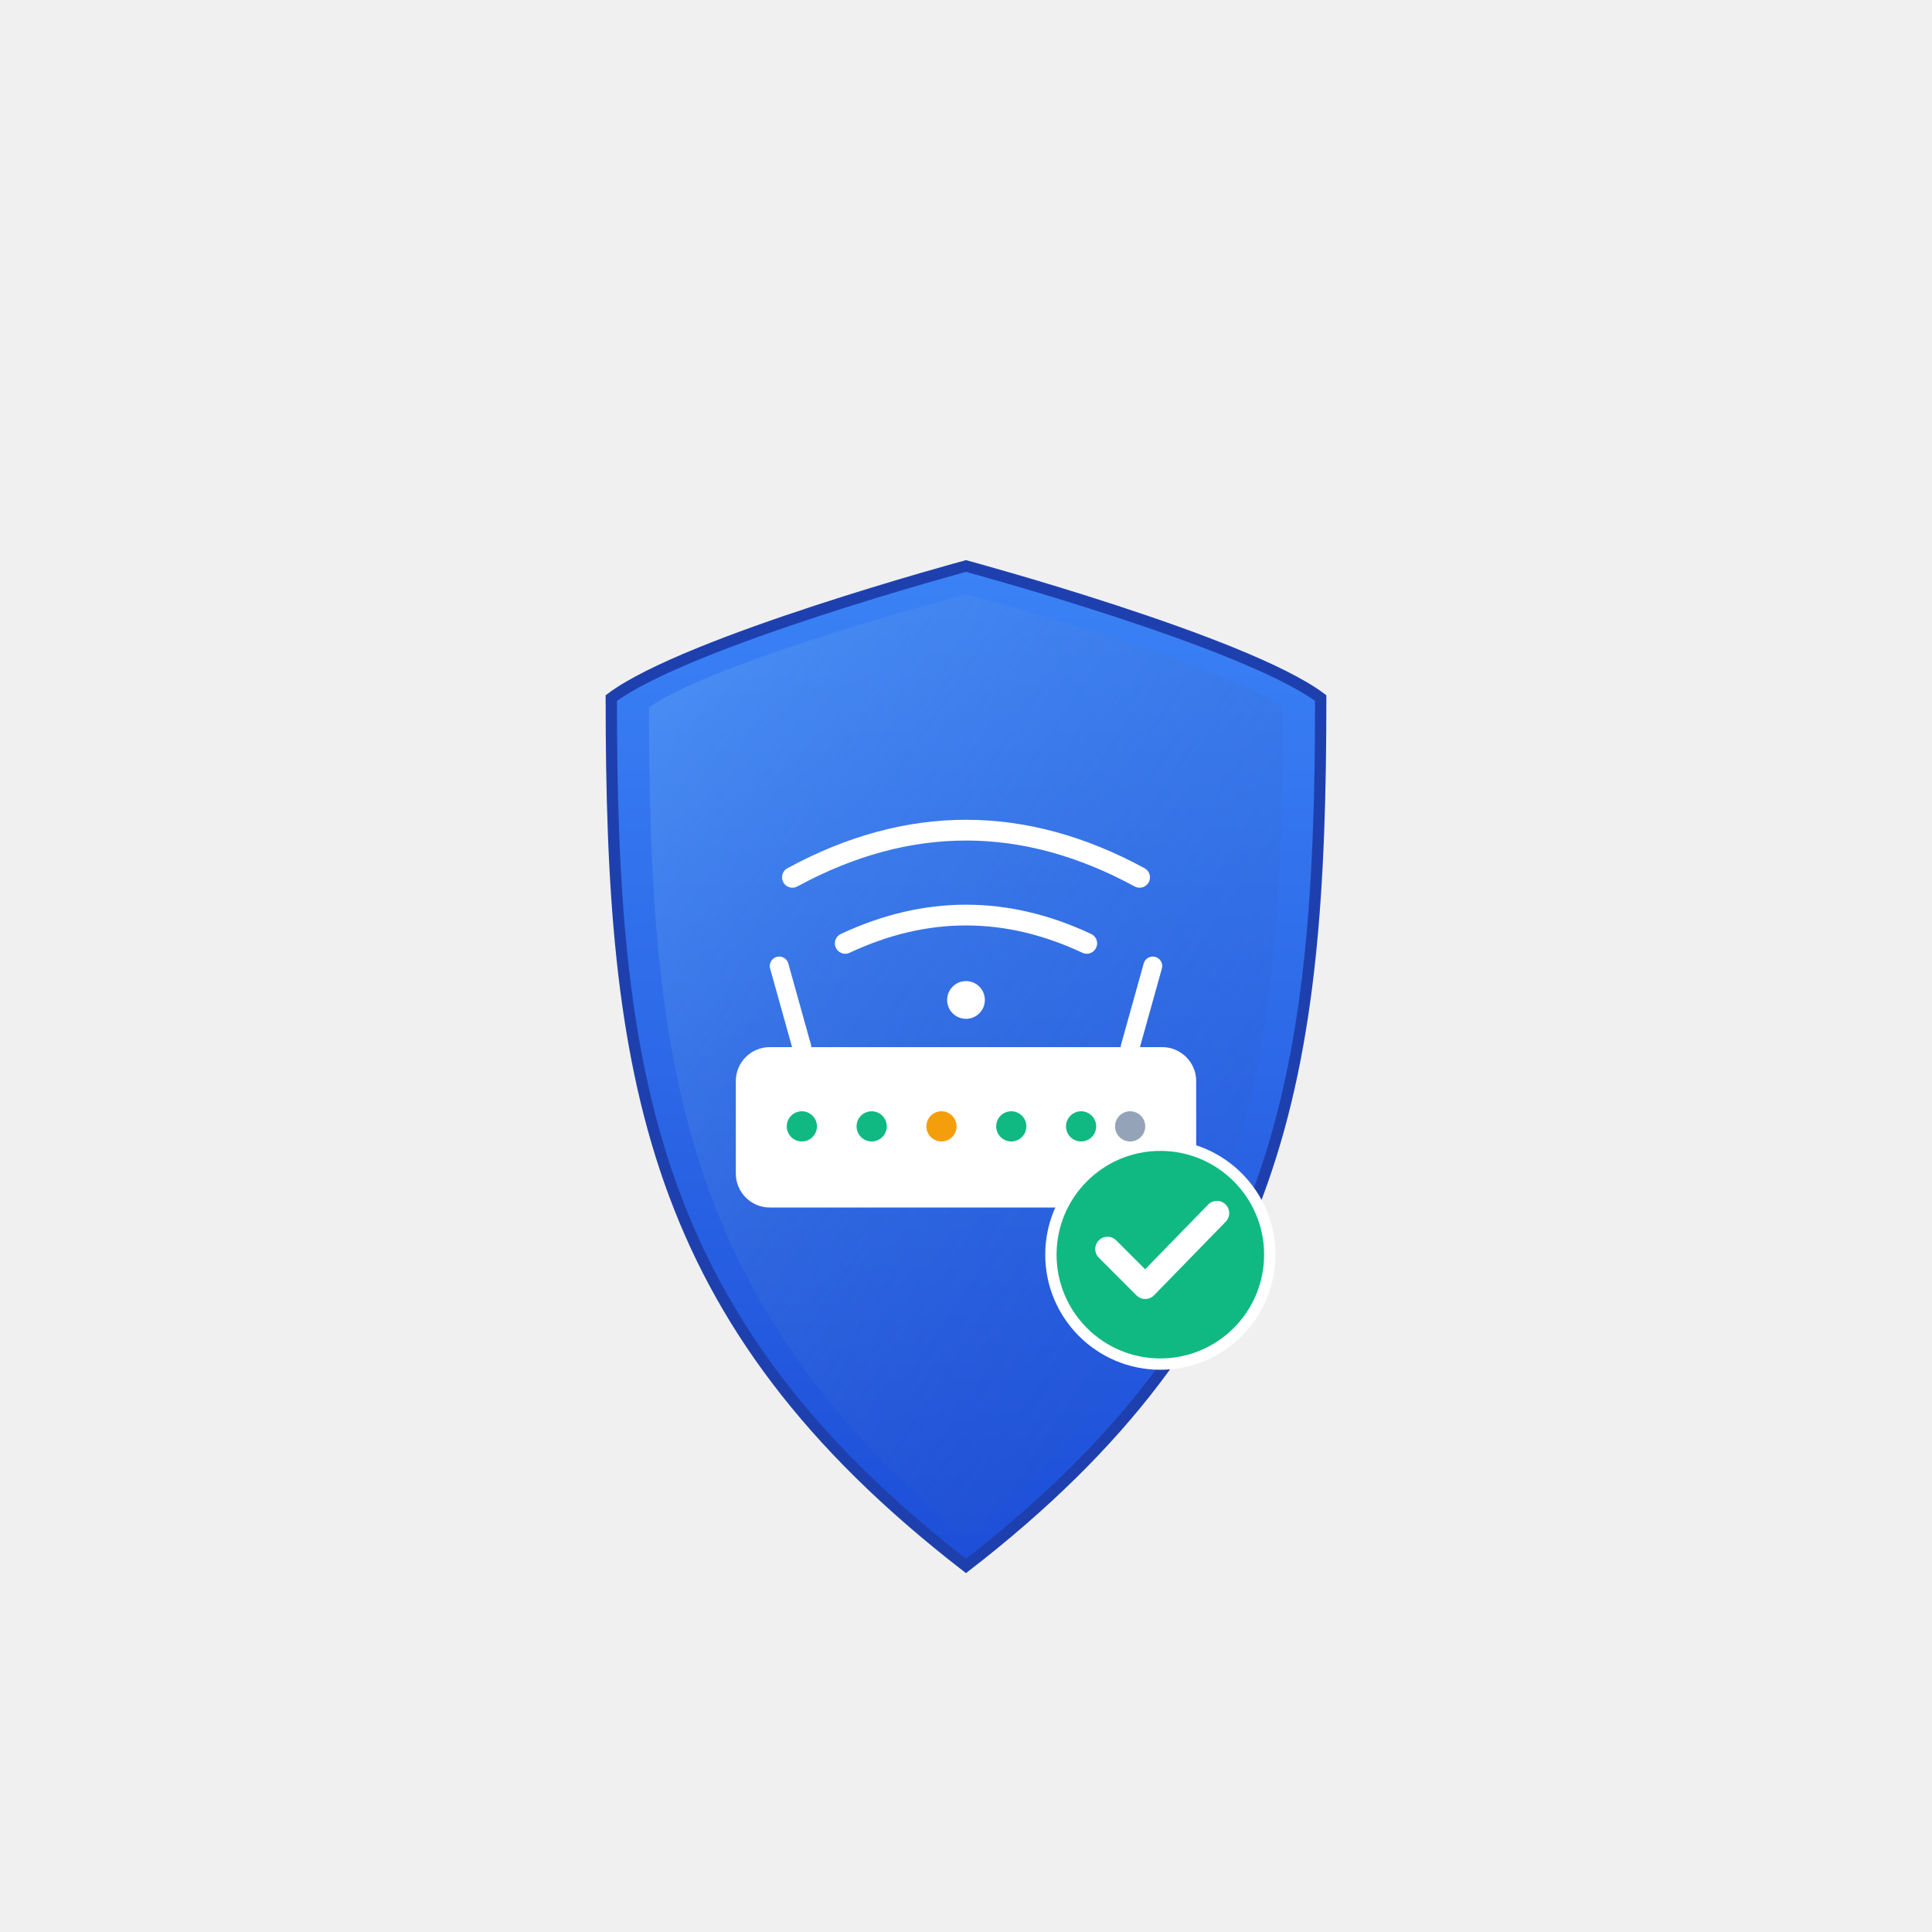
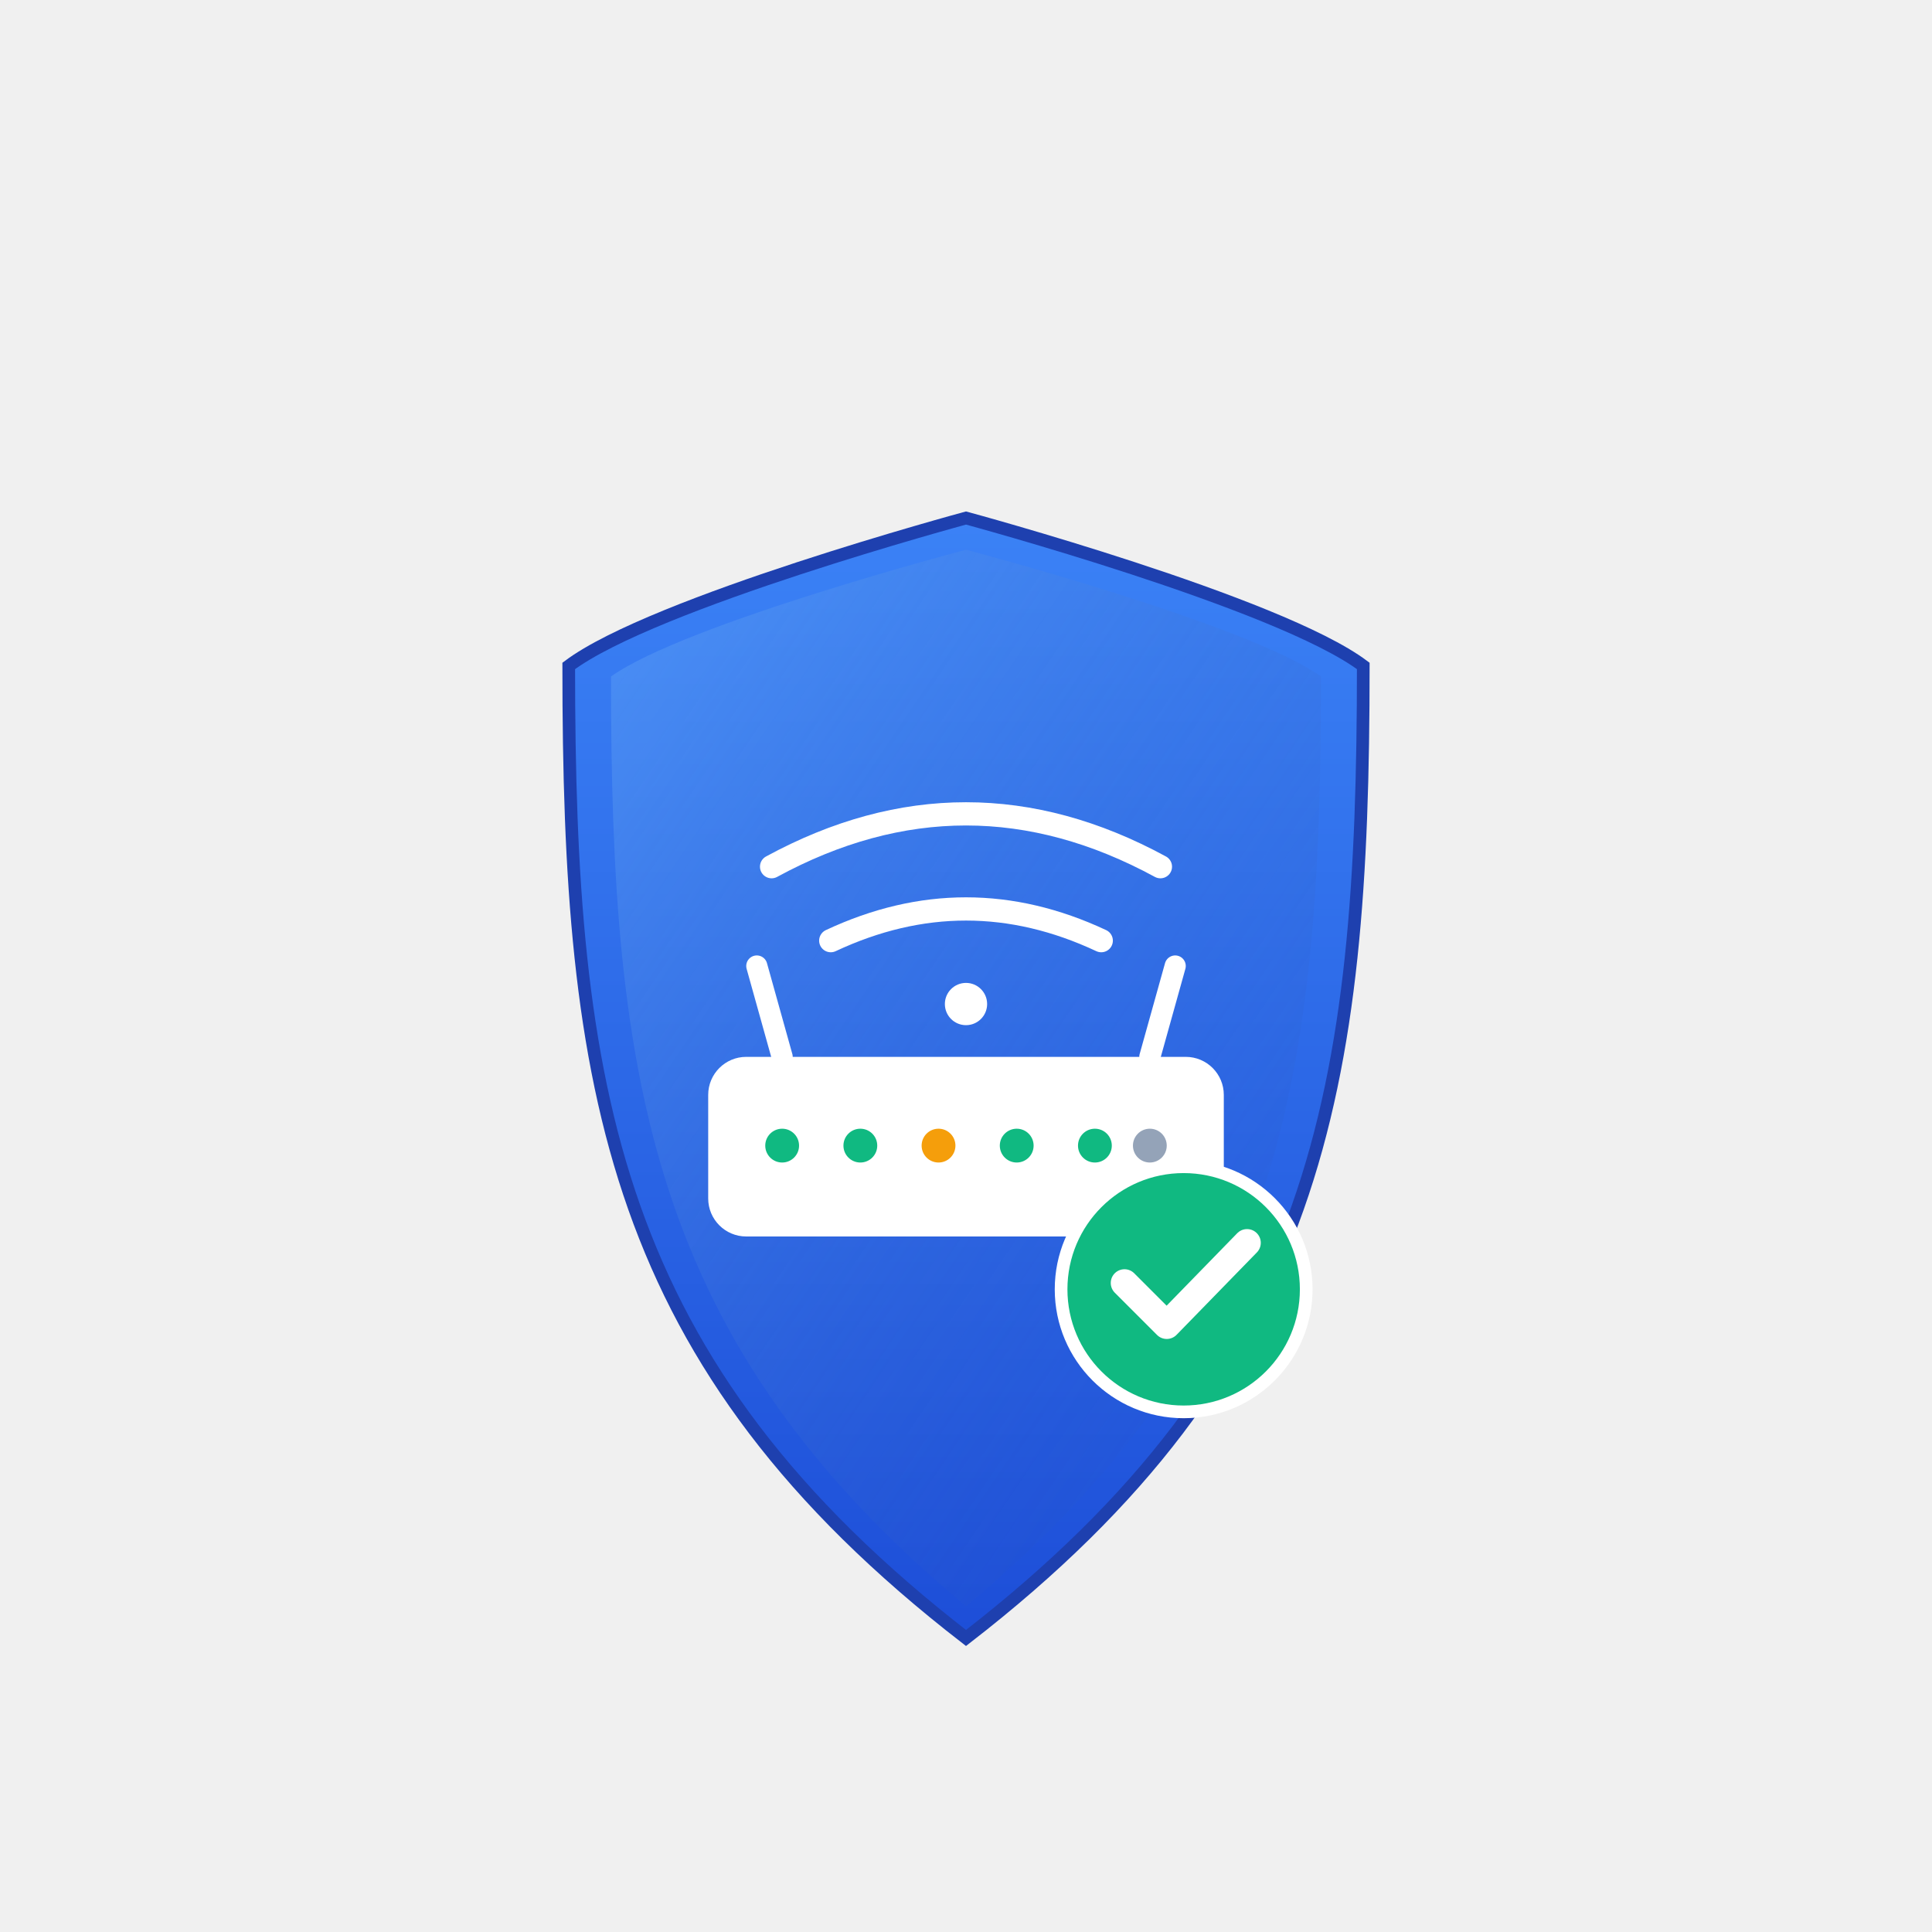
<svg xmlns="http://www.w3.org/2000/svg" viewBox="0 0 1024 1024" width="1024" height="1024">
  <defs>
    <linearGradient id="shieldGrad2" x1="50%" y1="0%" x2="50%" y2="100%">
      <stop offset="0%" style="stop-color:#3B82F6" />
      <stop offset="100%" style="stop-color:#1D4ED8" />
    </linearGradient>
    <linearGradient id="shieldHighlight2" x1="0%" y1="0%" x2="100%" y2="100%">
      <stop offset="0%" style="stop-color:#60A5FA;stop-opacity:0.5" />
      <stop offset="100%" style="stop-color:#1E40AF;stop-opacity:0" />
    </linearGradient>
  </defs>
-   <path d="M 512 300            C 512 300, 660 340, 700 370            L 700 370            C 700 570, 680 700, 512 830            C 344 700, 324 570, 324 370            C 364 340, 512 300, 512 300 Z" fill="url(#shieldGrad2)" stroke="#1E40AF" stroke-width="6" />
-   <path d="M 512 315            C 512 315, 645 350, 680 375            C 680 565, 662 690, 512 815            C 362 690, 344 565, 344 375            C 379 350, 512 315, 512 315 Z" fill="url(#shieldHighlight2)" />
-   <g stroke="#FFFFFF" stroke-width="11" stroke-linecap="round" fill="none">
-     <path d="M 420 465 Q 512 415 604 465" />
-     <path d="M 448 500 Q 512 470 576 500" />
-   </g>
-   <circle cx="512" cy="530" r="10" fill="#FFFFFF" />
-   <rect x="390" y="555" width="244" height="85" rx="18" ry="18" fill="#FFFFFF" />
-   <g stroke="#FFFFFF" stroke-width="10" stroke-linecap="round">
-     <line x1="425" y1="555" x2="413" y2="512" />
-     <line x1="599" y1="555" x2="611" y2="512" />
-   </g>
-   <circle cx="425" cy="597" r="8" fill="#10B981" />
-   <circle cx="462" cy="597" r="8" fill="#10B981" />
-   <circle cx="499" cy="597" r="8" fill="#F59E0B" />
-   <circle cx="536" cy="597" r="8" fill="#10B981" />
-   <circle cx="573" cy="597" r="8" fill="#10B981" />
-   <circle cx="599" cy="597" r="8" fill="#94A3B8" />
-   <g transform="translate(615, 665)">
-     <circle cx="0" cy="0" r="58" fill="#10B981" stroke="#FFFFFF" stroke-width="6" />
-     <path d="M -28 -3 L -8 17 L 30 -22" stroke="#FFFFFF" stroke-width="13" stroke-linecap="round" stroke-linejoin="round" fill="none" />
+   <g data-scale="1.12" transform="translate(-61.44 -61.44) scale(1.12)">
+     <path d="M 512 300            C 512 300, 660 340, 700 370            L 700 370            C 700 570, 680 700, 512 830            C 344 700, 324 570, 324 370            C 364 340, 512 300, 512 300 Z" fill="url(#shieldGrad2)" stroke="#1E40AF" stroke-width="6" />
+     <path d="M 512 315            C 512 315, 645 350, 680 375            C 680 565, 662 690, 512 815            C 362 690, 344 565, 344 375            C 379 350, 512 315, 512 315 Z" fill="url(#shieldHighlight2)" />
+     <g stroke="#FFFFFF" stroke-width="11" stroke-linecap="round" fill="none">
+       <path d="M 420 465 Q 512 415 604 465" />
+       <path d="M 448 500 Q 512 470 576 500" />
+     </g>
+     <circle cx="512" cy="530" r="10" fill="#FFFFFF" />
+     <rect x="390" y="555" width="244" height="85" rx="18" ry="18" fill="#FFFFFF" />
+     <g stroke="#FFFFFF" stroke-width="10" stroke-linecap="round">
+       <line x1="425" y1="555" x2="413" y2="512" />
+       <line x1="599" y1="555" x2="611" y2="512" />
+     </g>
+     <circle cx="425" cy="597" r="8" fill="#10B981" />
+     <circle cx="462" cy="597" r="8" fill="#10B981" />
+     <circle cx="499" cy="597" r="8" fill="#F59E0B" />
+     <circle cx="536" cy="597" r="8" fill="#10B981" />
+     <circle cx="573" cy="597" r="8" fill="#10B981" />
+     <circle cx="599" cy="597" r="8" fill="#94A3B8" />
+     <g transform="translate(615, 665)">
+       <circle cx="0" cy="0" r="58" fill="#10B981" stroke="#FFFFFF" stroke-width="6" />
+       <path d="M -28 -3 L -8 17 L 30 -22" stroke="#FFFFFF" stroke-width="13" stroke-linecap="round" stroke-linejoin="round" fill="none" />
+     </g>
  </g>
</svg>
